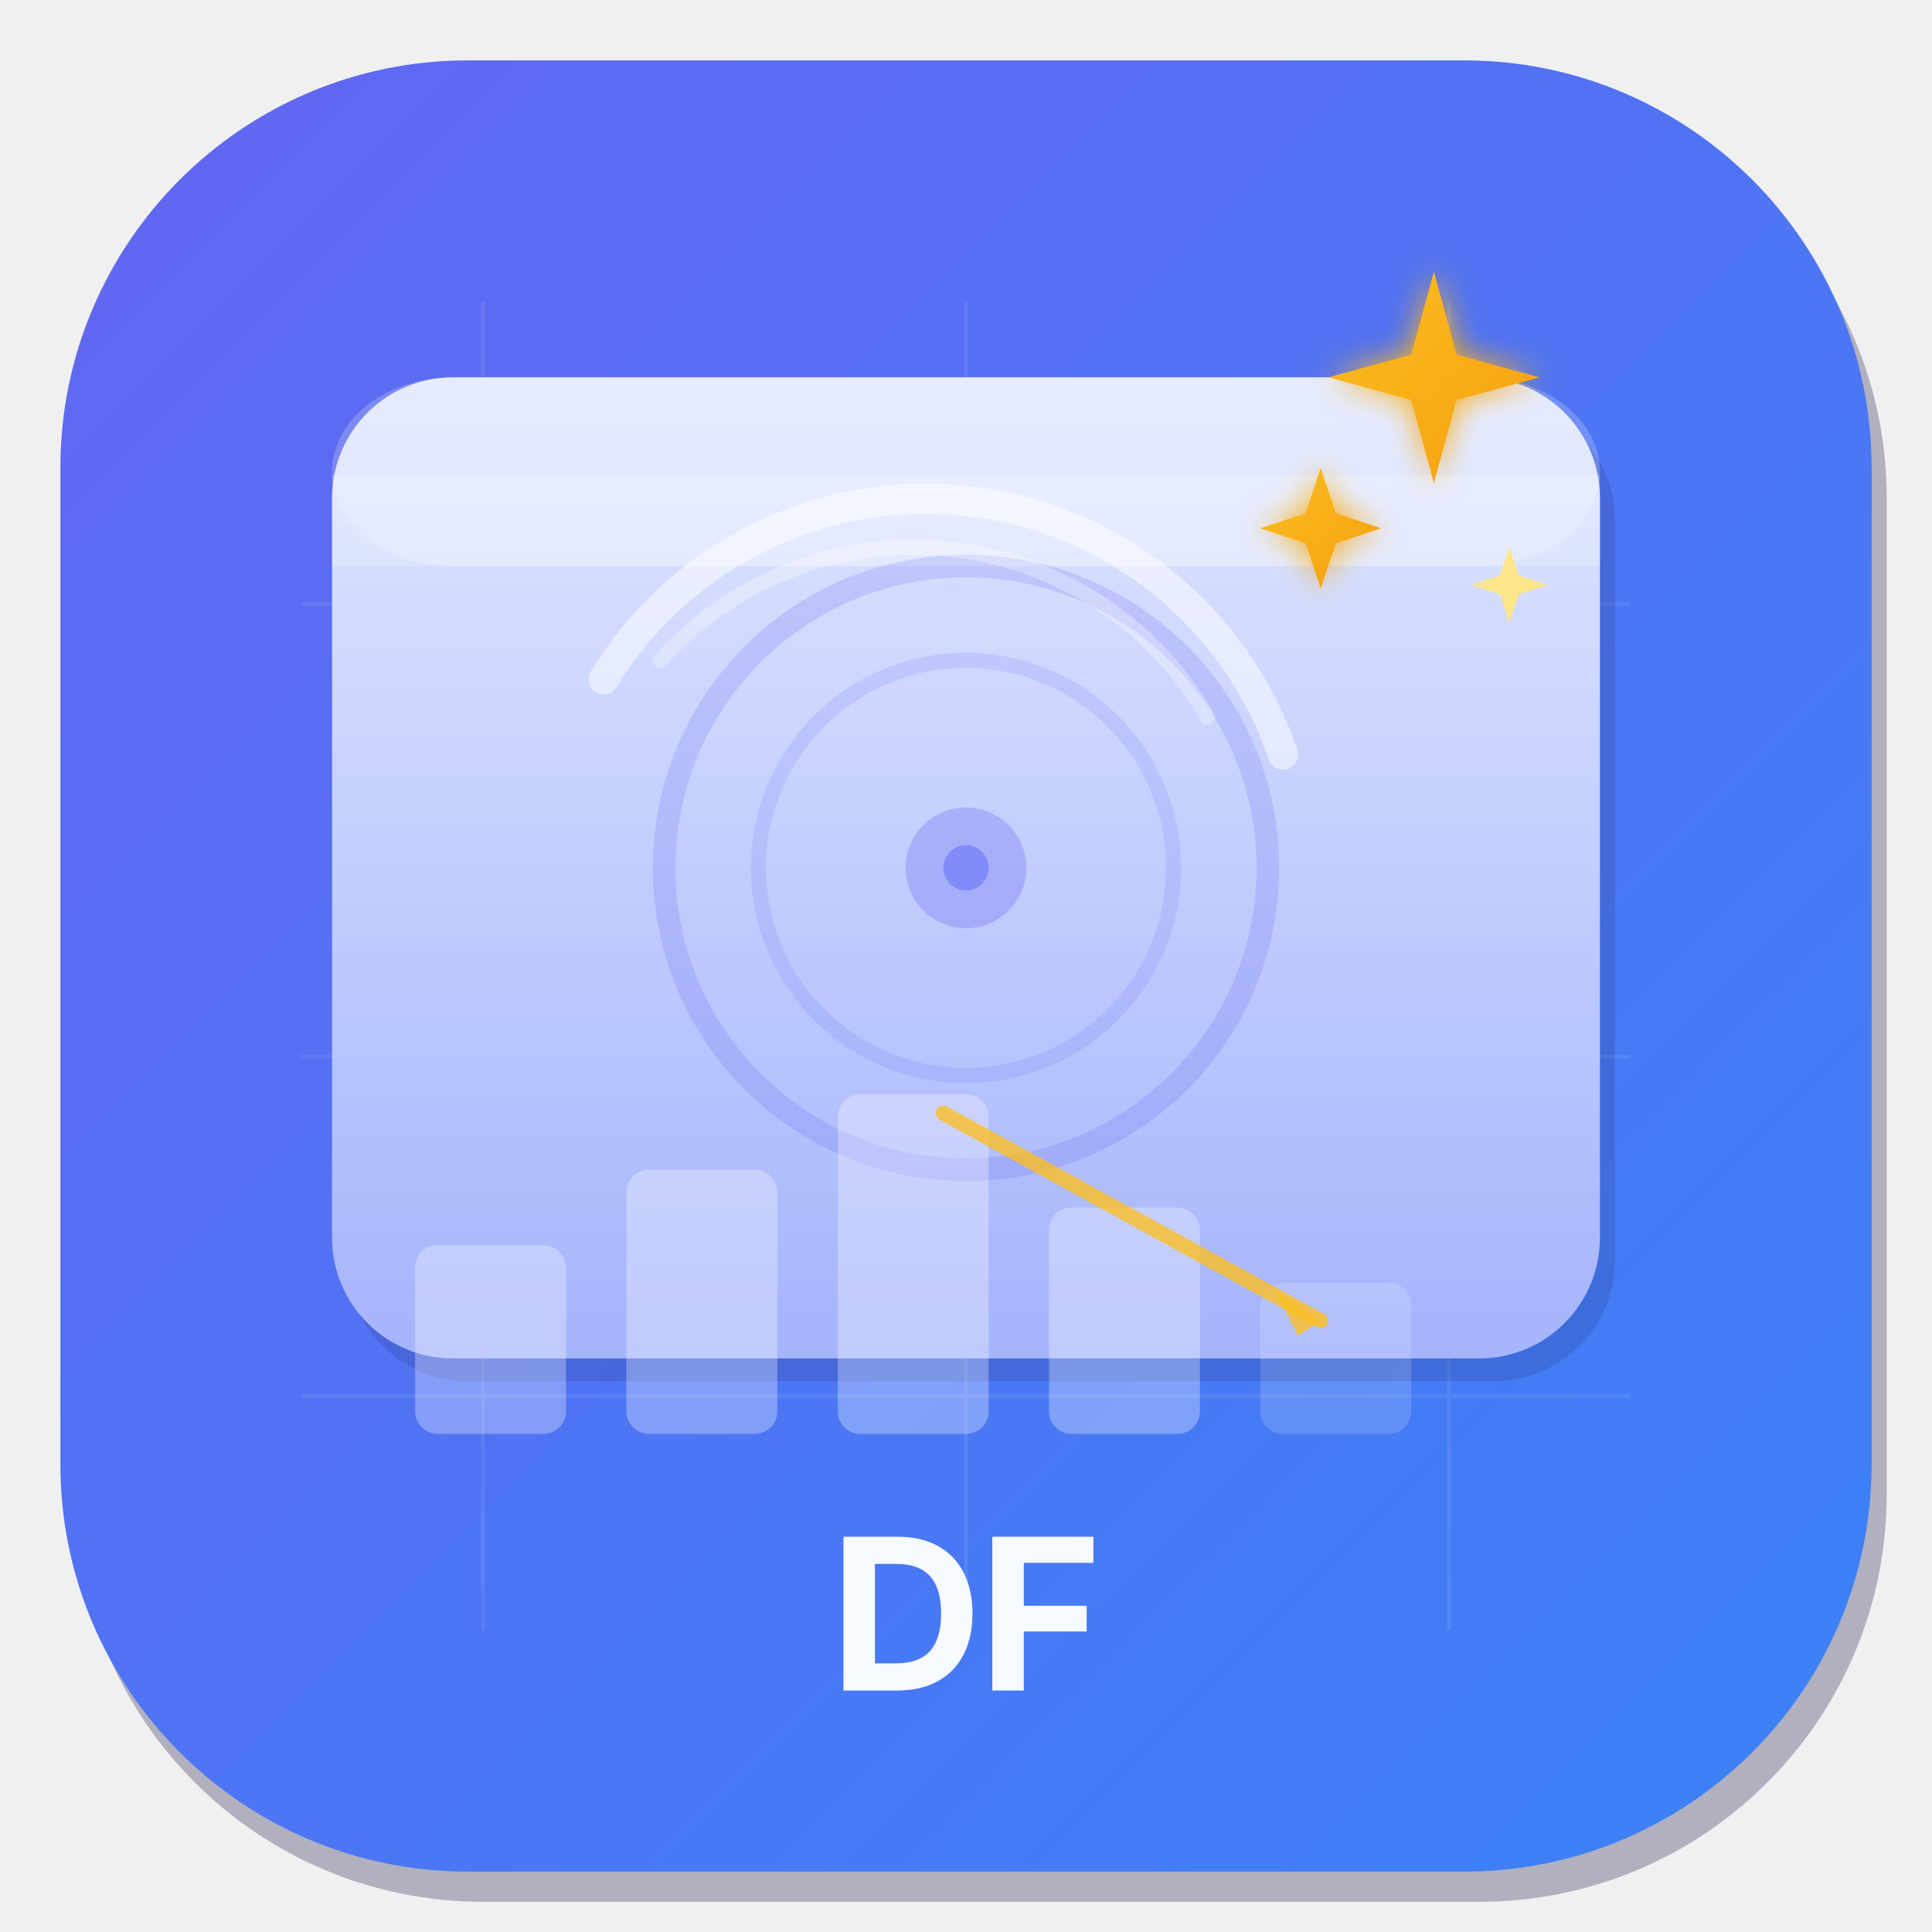
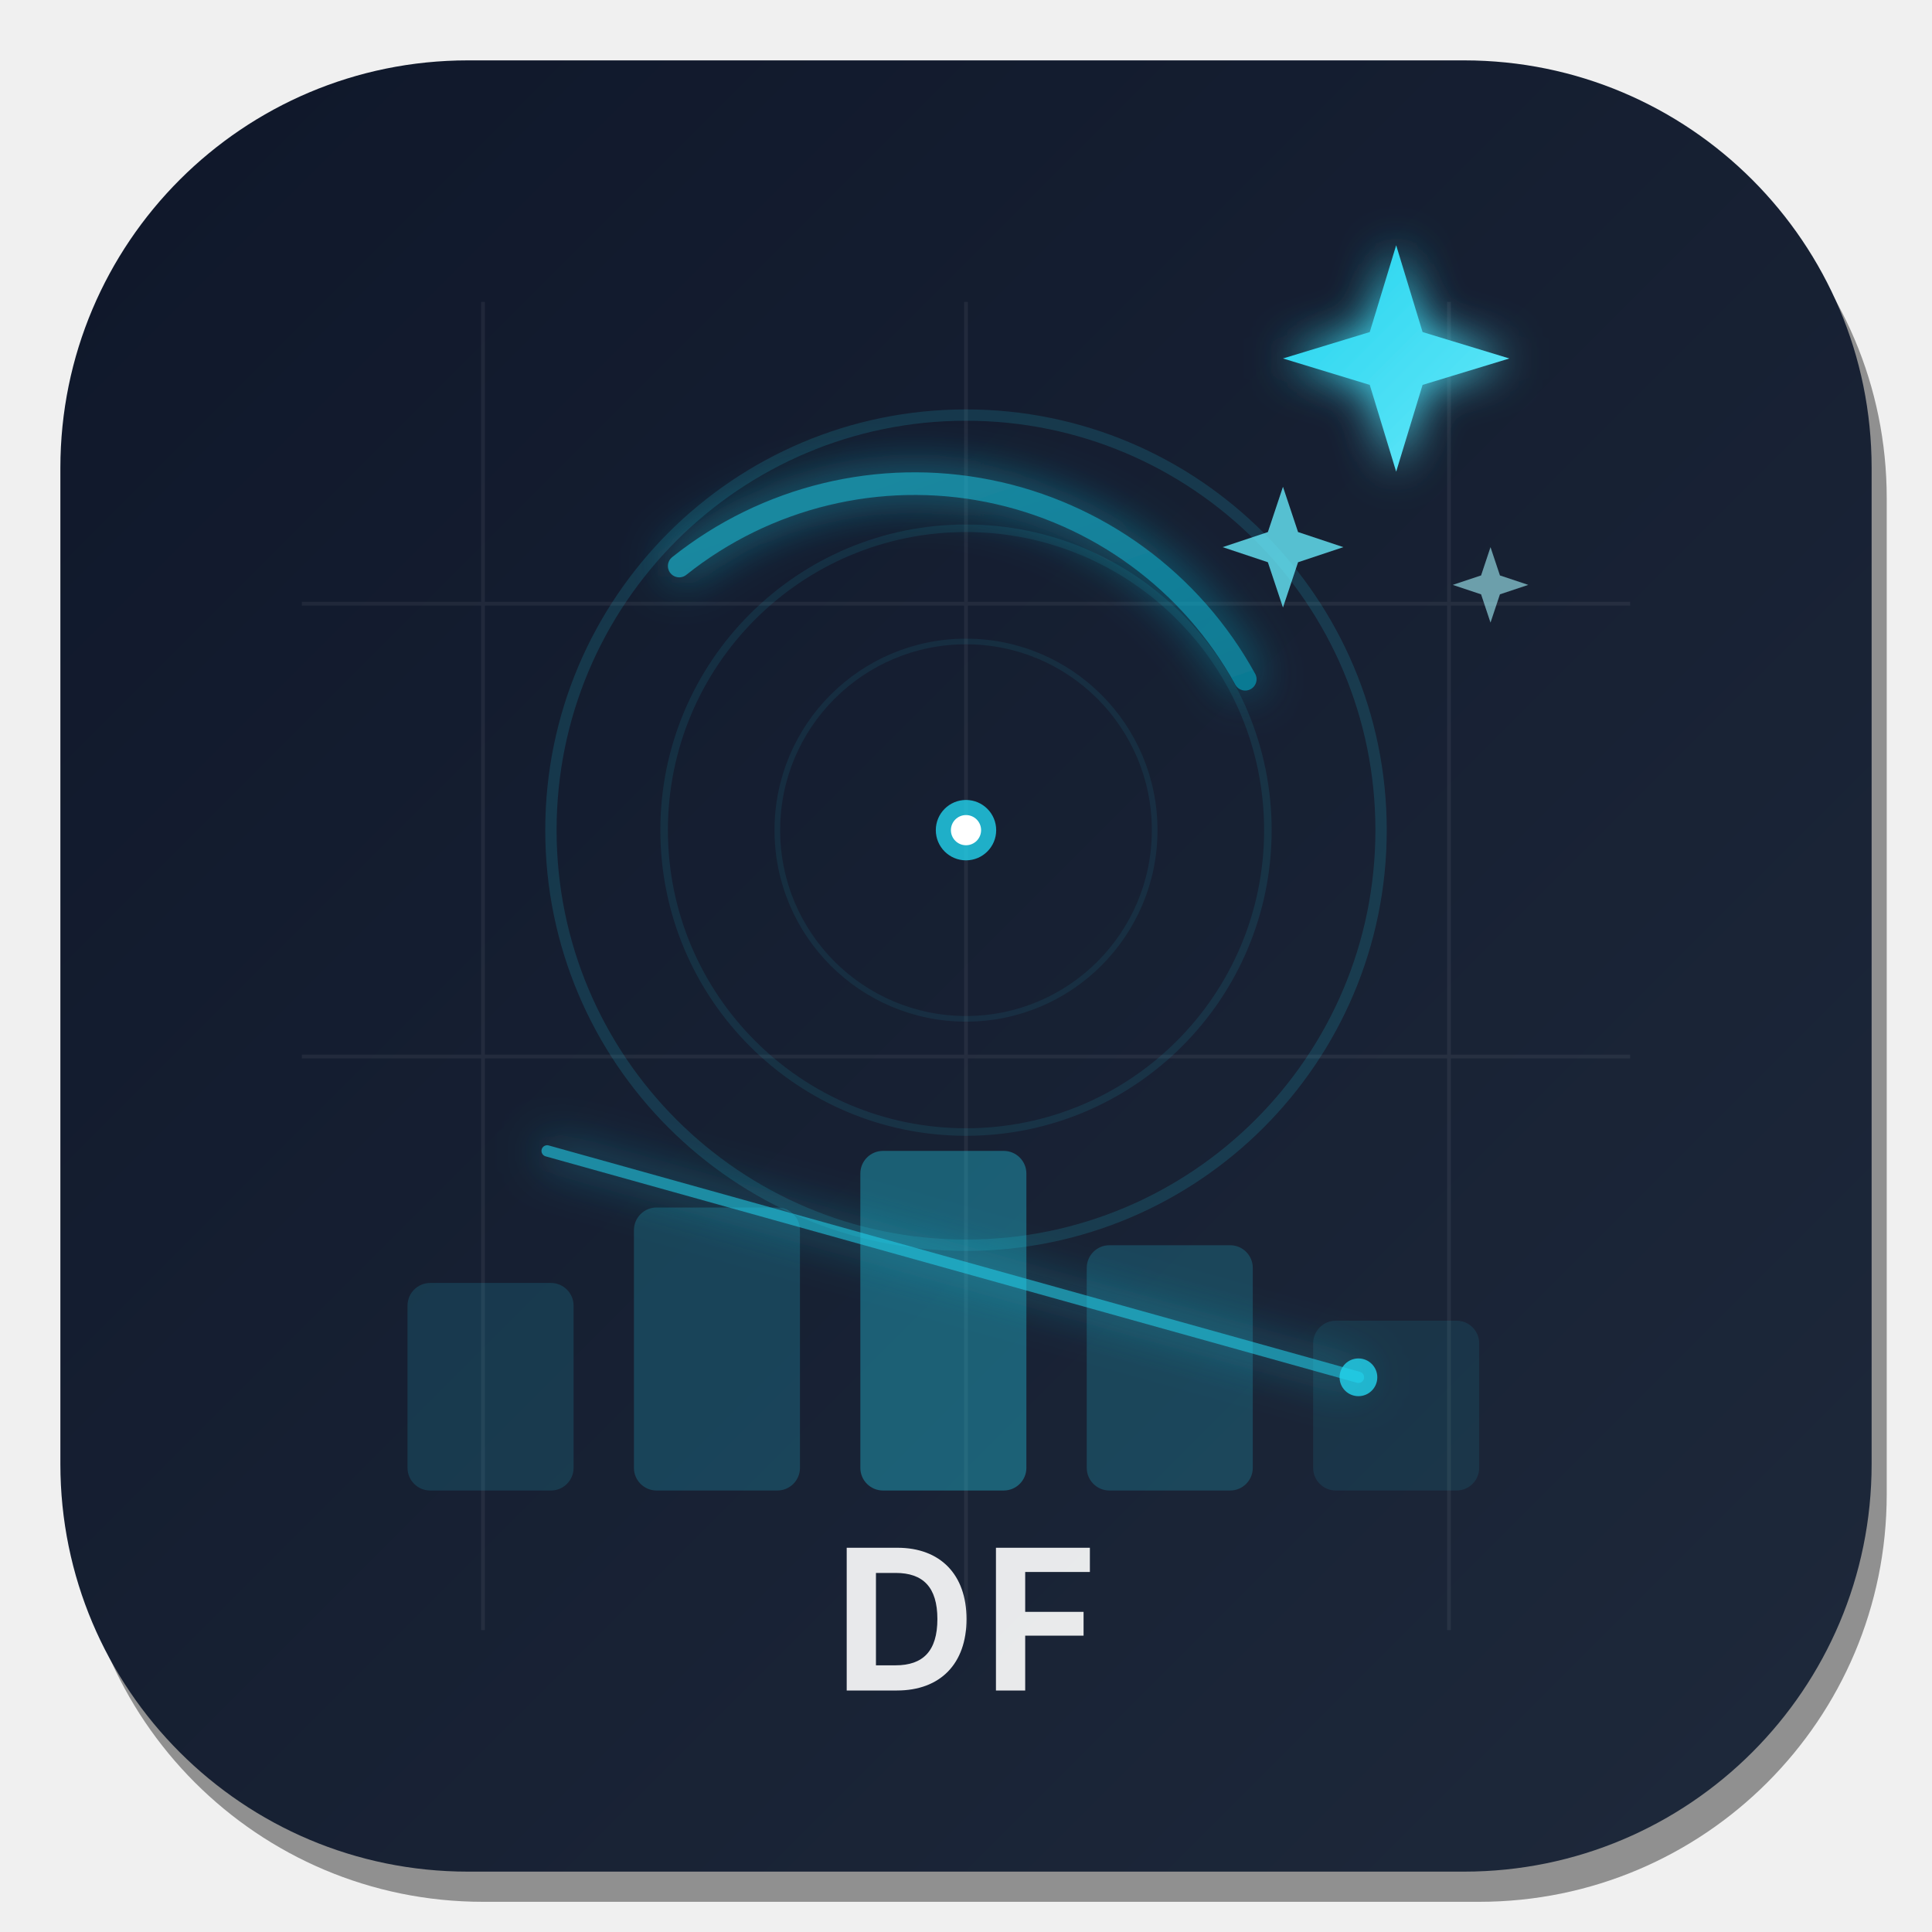
<svg xmlns="http://www.w3.org/2000/svg" viewBox="0 0 512 512" width="512" height="512">
  <defs>
    <linearGradient id="bg" x1="0%" y1="0%" x2="100%" y2="100%">
-       <stop offset="0%" stop-color="#6366f1" />
-       <stop offset="100%" stop-color="#3b82f6" />
+       <stop offset="0%" stop-color="#0f172a" />
+       <stop offset="100%" stop-color="#1e293b" />
    </linearGradient>
-     <linearGradient id="disk" x1="0%" y1="0%" x2="0%" y2="100%">
-       <stop offset="0%" stop-color="#e0e7ff" />
-       <stop offset="100%" stop-color="#a5b4fc" />
+     <linearGradient id="accent" x1="0%" y1="0%" x2="100%" y2="100%">
+       <stop offset="0%" stop-color="#22d3ee" />
+       <stop offset="100%" stop-color="#06b6d4" />
    </linearGradient>
    <linearGradient id="spark" x1="0%" y1="0%" x2="100%" y2="100%">
-       <stop offset="0%" stop-color="#fbbf24" />
-       <stop offset="100%" stop-color="#f59e0b" />
+       <stop offset="0%" stop-color="#22d3ee" />
+       <stop offset="100%" stop-color="#67e8f9" />
    </linearGradient>
-     <filter id="glow" x="-20%" y="-20%" width="140%" height="140%">
-       <feGaussianBlur stdDeviation="4" result="blur" />
+     <filter id="glow" x="-30%" y="-30%" width="160%" height="160%">
+       <feGaussianBlur stdDeviation="6" result="blur" />
      <feMerge>
        <feMergeNode in="blur" />
        <feMergeNode in="SourceGraphic" />
      </feMerge>
    </filter>
  </defs>
-   <rect x="20" y="24" width="480" height="480" rx="108" ry="108" fill="#1e1b4b" opacity="0.3" />
+   <rect x="20" y="24" width="480" height="480" rx="108" ry="108" fill="#000" opacity="0.4" />
  <rect x="16" y="16" width="480" height="480" rx="108" ry="108" fill="url(#bg)" />
-   <g opacity="0.08">
+   <g opacity="0.06">
    <line x1="128" y1="80" x2="128" y2="432" stroke="white" stroke-width="1" />
    <line x1="256" y1="80" x2="256" y2="432" stroke="white" stroke-width="1" />
    <line x1="384" y1="80" x2="384" y2="432" stroke="white" stroke-width="1" />
    <line x1="80" y1="160" x2="432" y2="160" stroke="white" stroke-width="1" />
    <line x1="80" y1="280" x2="432" y2="280" stroke="white" stroke-width="1" />
-     <line x1="80" y1="370" x2="432" y2="370" stroke="white" stroke-width="1" />
  </g>
-   <rect x="92" y="106" width="336" height="260" rx="32" ry="32" fill="#1e1b4b" opacity="0.15" />
-   <rect x="88" y="100" width="336" height="260" rx="32" ry="32" fill="url(#disk)" />
-   <rect x="88" y="100" width="336" height="50" rx="32" ry="32" fill="white" opacity="0.2" />
-   <rect x="88" y="126" width="336" height="24" fill="white" opacity="0.2" />
-   <circle cx="256" cy="230" r="80" fill="none" stroke="#6366f1" stroke-width="6" opacity="0.2" />
-   <circle cx="256" cy="230" r="55" fill="none" stroke="#6366f1" stroke-width="4" opacity="0.15" />
-   <circle cx="256" cy="230" r="16" fill="#6366f1" opacity="0.3" />
-   <circle cx="256" cy="230" r="6" fill="#818cf8" />
-   <path d="M 160 180 A 100 100 0 0 1 340 200" fill="none" stroke="white" stroke-width="8" stroke-linecap="round" opacity="0.5" />
-   <path d="M 175 175 A 90 90 0 0 1 320 190" fill="none" stroke="white" stroke-width="4" stroke-linecap="round" opacity="0.3" />
-   <g transform="translate(110, 300)">
-     <rect x="0" y="30" width="40" height="50" rx="6" fill="white" opacity="0.3" />
-     <rect x="56" y="10" width="40" height="70" rx="6" fill="white" opacity="0.3" />
-     <rect x="112" y="-10" width="40" height="90" rx="6" fill="white" opacity="0.3" />
-     <rect x="168" y="20" width="40" height="60" rx="6" fill="white" opacity="0.3" />
-     <rect x="224" y="40" width="40" height="40" rx="6" fill="white" opacity="0.15" />
-     <path d="M 140 -5 L 240 50" stroke="#fbbf24" stroke-width="4" stroke-linecap="round" opacity="0.8" />
-     <polygon points="240,50 228,42 234,54" fill="#fbbf24" opacity="0.8" />
+   <circle cx="256" cy="220" r="110" fill="none" stroke="#22d3ee" stroke-width="3" opacity="0.15" />
+   <circle cx="256" cy="220" r="80" fill="none" stroke="#22d3ee" stroke-width="2" opacity="0.1" />
+   <circle cx="256" cy="220" r="50" fill="none" stroke="#22d3ee" stroke-width="1.5" opacity="0.08" />
+   <path d="M 180 150 A 100 100 0 0 1 330 180" fill="none" stroke="url(#accent)" stroke-width="6" stroke-linecap="round" opacity="0.6" filter="url(#glow)" />
+   <circle cx="256" cy="220" r="8" fill="#22d3ee" opacity="0.8" />
+   <circle cx="256" cy="220" r="4" fill="white" />
+   <g transform="translate(108, 310)">
+     <rect x="0" y="30" width="44" height="55" rx="6" fill="#22d3ee" opacity="0.15" />
+     <rect x="60" y="10" width="44" height="75" rx="6" fill="#22d3ee" opacity="0.2" />
+     <rect x="120" y="-5" width="44" height="90" rx="6" fill="#22d3ee" opacity="0.35" />
+     <rect x="180" y="20" width="44" height="65" rx="6" fill="#22d3ee" opacity="0.2" />
+     <rect x="240" y="40" width="44" height="45" rx="6" fill="#22d3ee" opacity="0.1" />
  </g>
-   <g transform="translate(380, 100)" filter="url(#glow)">
-     <path d="M 0 -28 L 6 -6 L 28 0 L 6 6 L 0 28 L -6 6 L -28 0 L -6 -6 Z" fill="url(#spark)" />
+   <path d="M 145 305 L 360 365" stroke="#22d3ee" stroke-width="3" stroke-linecap="round" opacity="0.6" filter="url(#glow)" />
+   <circle cx="360" cy="365" r="5" fill="#22d3ee" opacity="0.8" />
+   <g transform="translate(370, 95)" filter="url(#glow)">
+     <path d="M 0 -30 L 7 -7 L 30 0 L 7 7 L 0 30 L -7 7 L -30 0 L -7 -7 Z" fill="url(#spark)" />
  </g>
-   <g transform="translate(350, 140)" filter="url(#glow)">
-     <path d="M 0 -16 L 4 -4 L 16 0 L 4 4 L 0 16 L -4 4 L -16 0 L -4 -4 Z" fill="url(#spark)" />
+   <g transform="translate(340, 145)">
+     <path d="M 0 -16 L 4 -4 L 16 0 L 4 4 L 0 16 L -4 4 L -16 0 L -4 -4 Z" fill="#67e8f9" opacity="0.8" />
  </g>
-   <g transform="translate(400, 155)">
-     <path d="M 0 -10 L 2.5 -2.5 L 10 0 L 2.5 2.5 L 0 10 L -2.5 2.5 L -10 0 L -2.5 -2.5 Z" fill="#fde68a" />
+   <g transform="translate(395, 155)">
+     <path d="M 0 -10 L 2.5 -2.5 L 10 0 L 2.5 2.5 L 0 10 L -2.5 2.5 L -10 0 L -2.5 -2.5 Z" fill="#a5f3fc" opacity="0.6" />
  </g>
-   <text x="256" y="448" text-anchor="middle" font-family="-apple-system, BlinkMacSystemFont, 'Segoe UI', sans-serif" font-size="56" font-weight="700" fill="white" opacity="0.95" letter-spacing="-1">DF</text>
+   <text x="256" y="448" text-anchor="middle" font-family="-apple-system, BlinkMacSystemFont, 'Segoe UI', sans-serif" font-size="52" font-weight="700" fill="white" opacity="0.9" letter-spacing="2">DF</text>
</svg>
